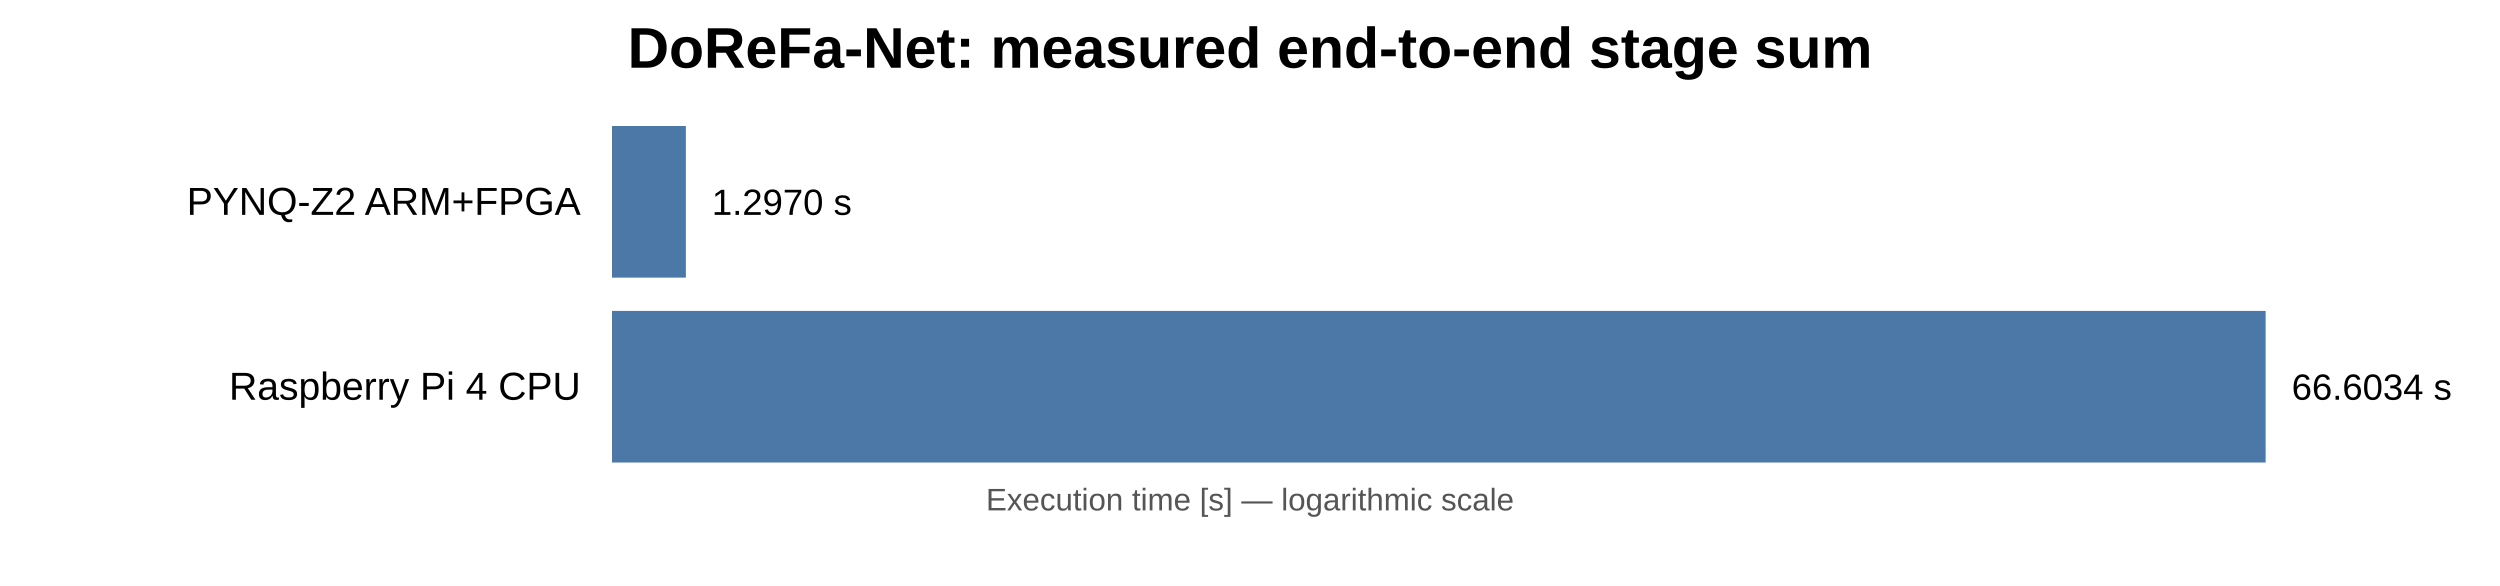
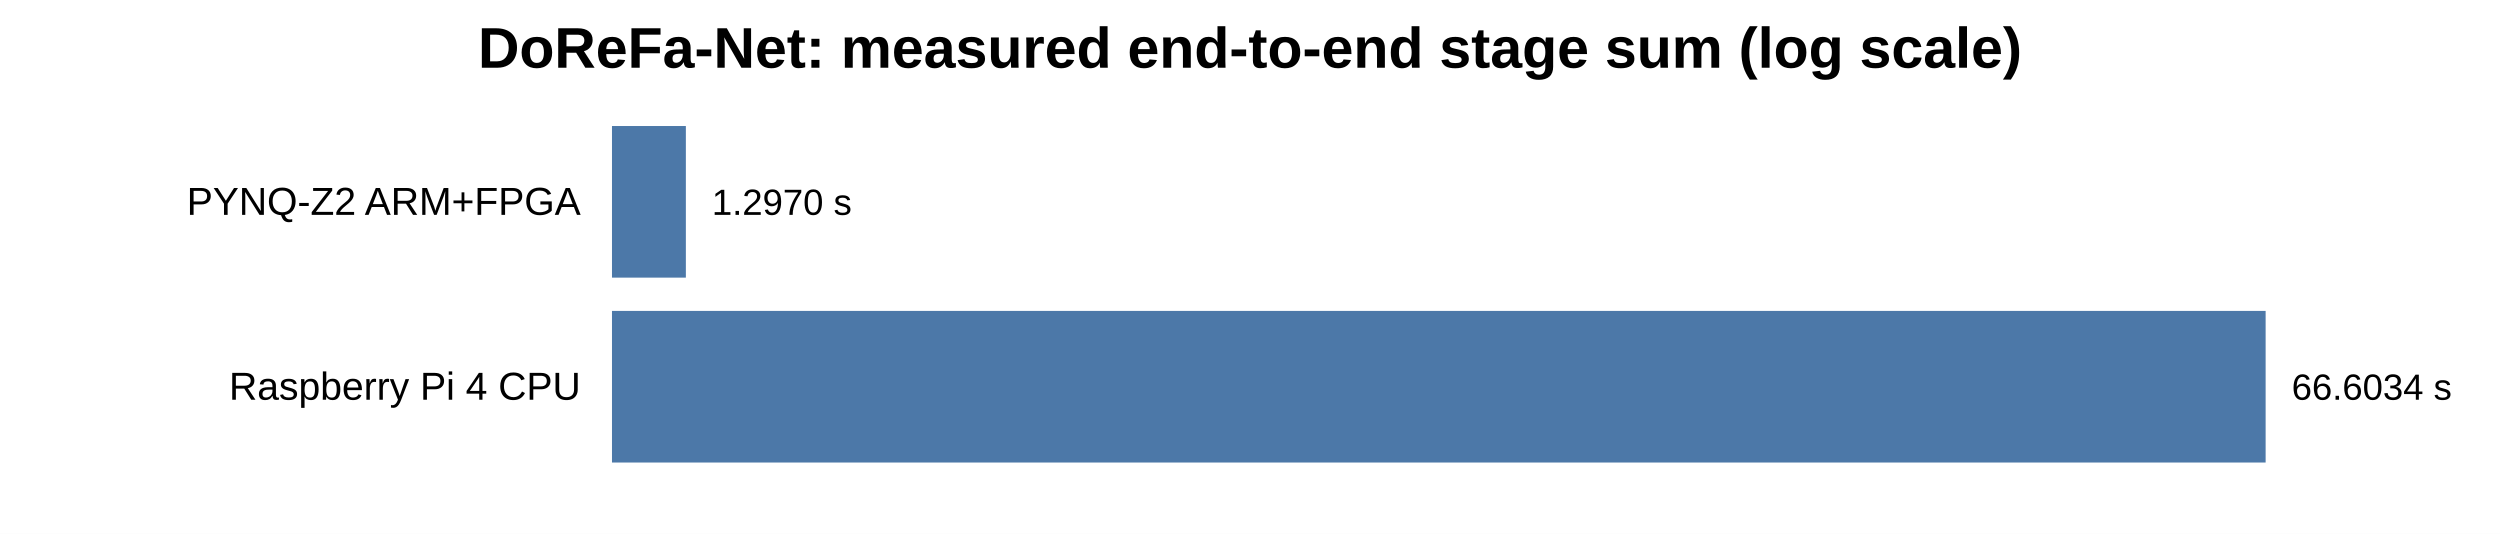
- <svg xmlns="http://www.w3.org/2000/svg" width="960" height="225" viewBox="0 0 960 225">
+ <svg xmlns="http://www.w3.org/2000/svg" width="960" height="205" viewBox="0 0 960 205">
  <rect width="100%" height="100%" fill="white" />
-   <text x="480.0" y="26" text-anchor="middle" font-family="Arial" font-size="22" font-weight="bold">DoReFa-Net: measured end-to-end stage sum</text>
+   <text x="480.0" y="26" text-anchor="middle" font-family="Arial" font-size="22" font-weight="bold">DoReFa-Net: measured end-to-end stage sum (log scale)</text>
  <text x="223" y="82.5" text-anchor="end" font-family="Arial" font-size="15">PYNQ-Z2 ARM+FPGA</text>
  <rect x="235" y="48.39" width="28.371" height="58.22" fill="#4c78a8" />
  <text x="273.371" y="82.5" font-family="Arial" font-size="14">1.2970 s</text>
  <text x="223" y="153.5" text-anchor="end" font-family="Arial" font-size="15">Raspberry Pi 4 CPU</text>
  <rect x="235" y="119.39" width="635.0" height="58.22" fill="#4c78a8" />
  <text x="880.0" y="153.5" font-family="Arial" font-size="14">66.6034 s</text>
-   <text x="480.0" y="196" text-anchor="middle" font-family="Arial" font-size="12" fill="#555">Execution time [s] — logarithmic scale</text>
</svg>
